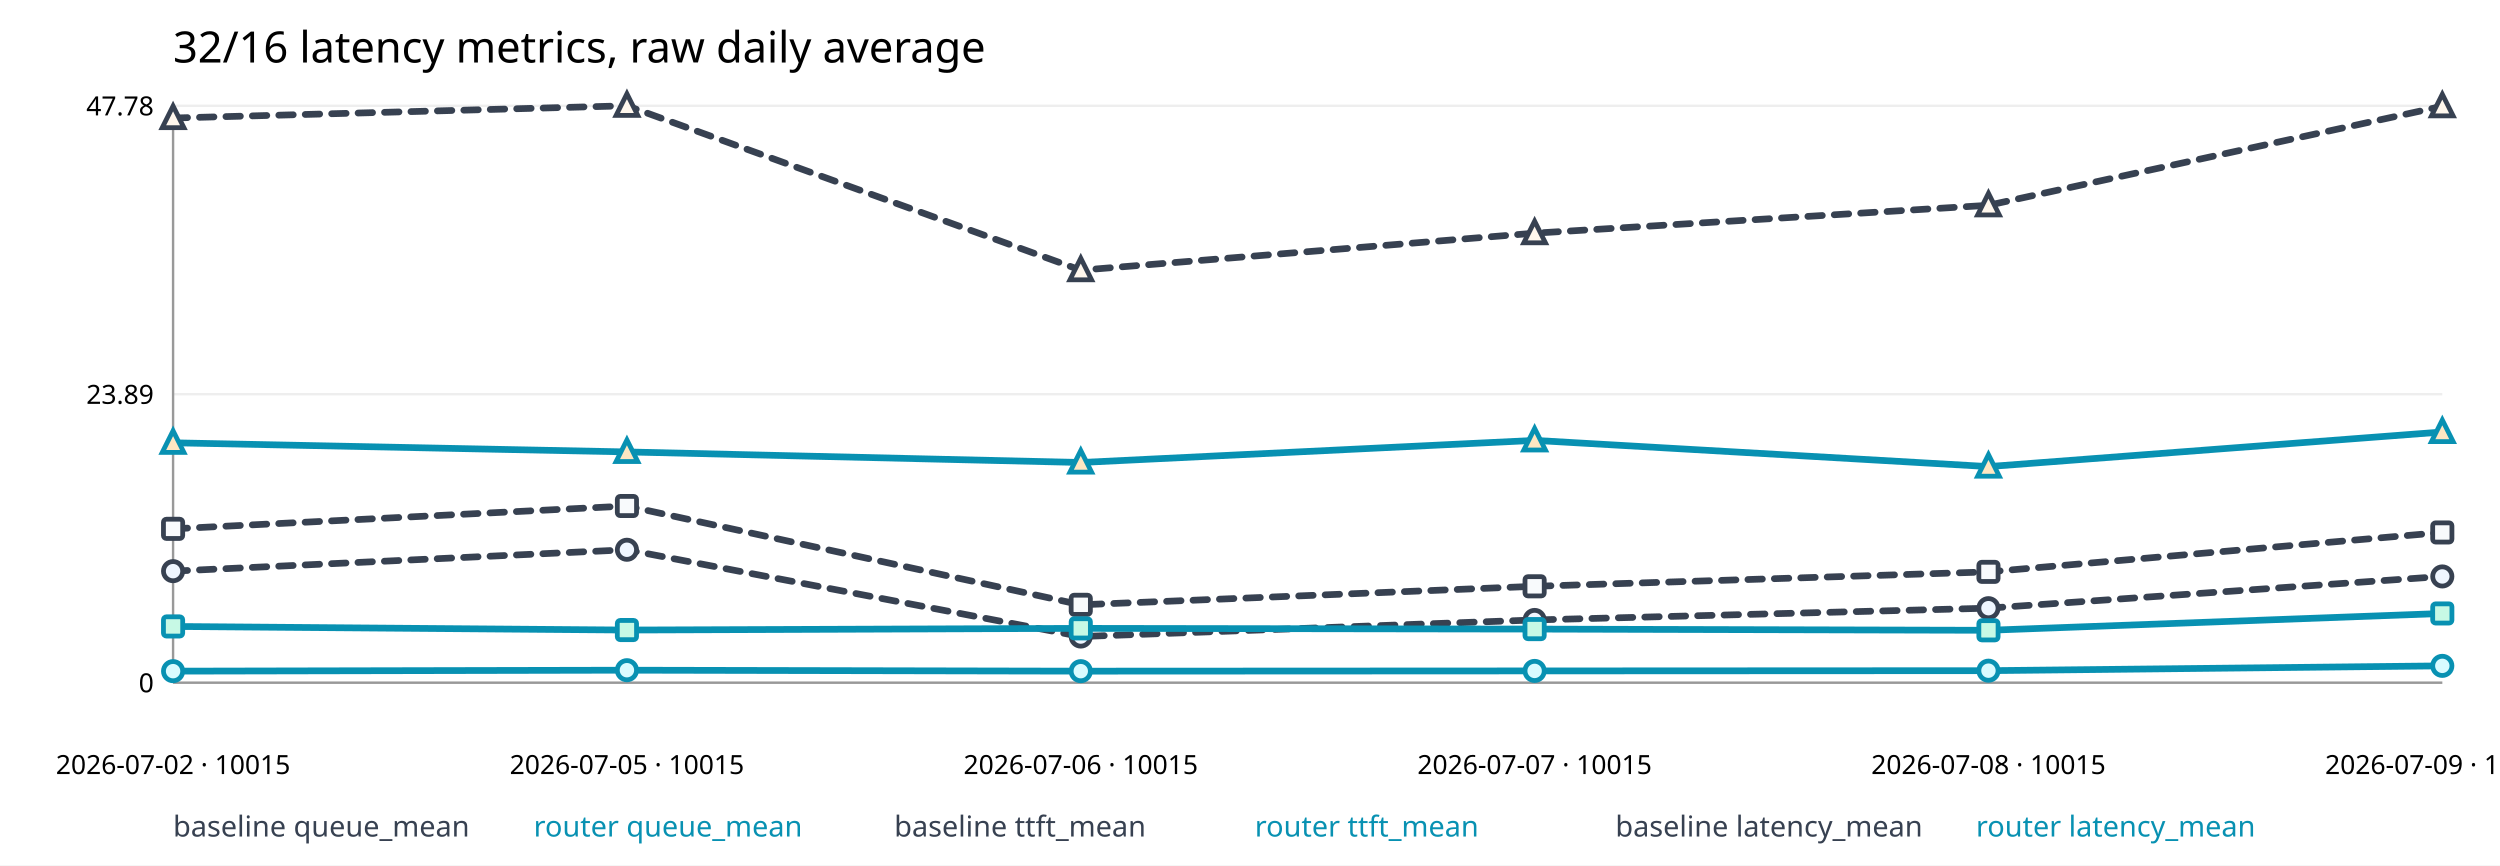
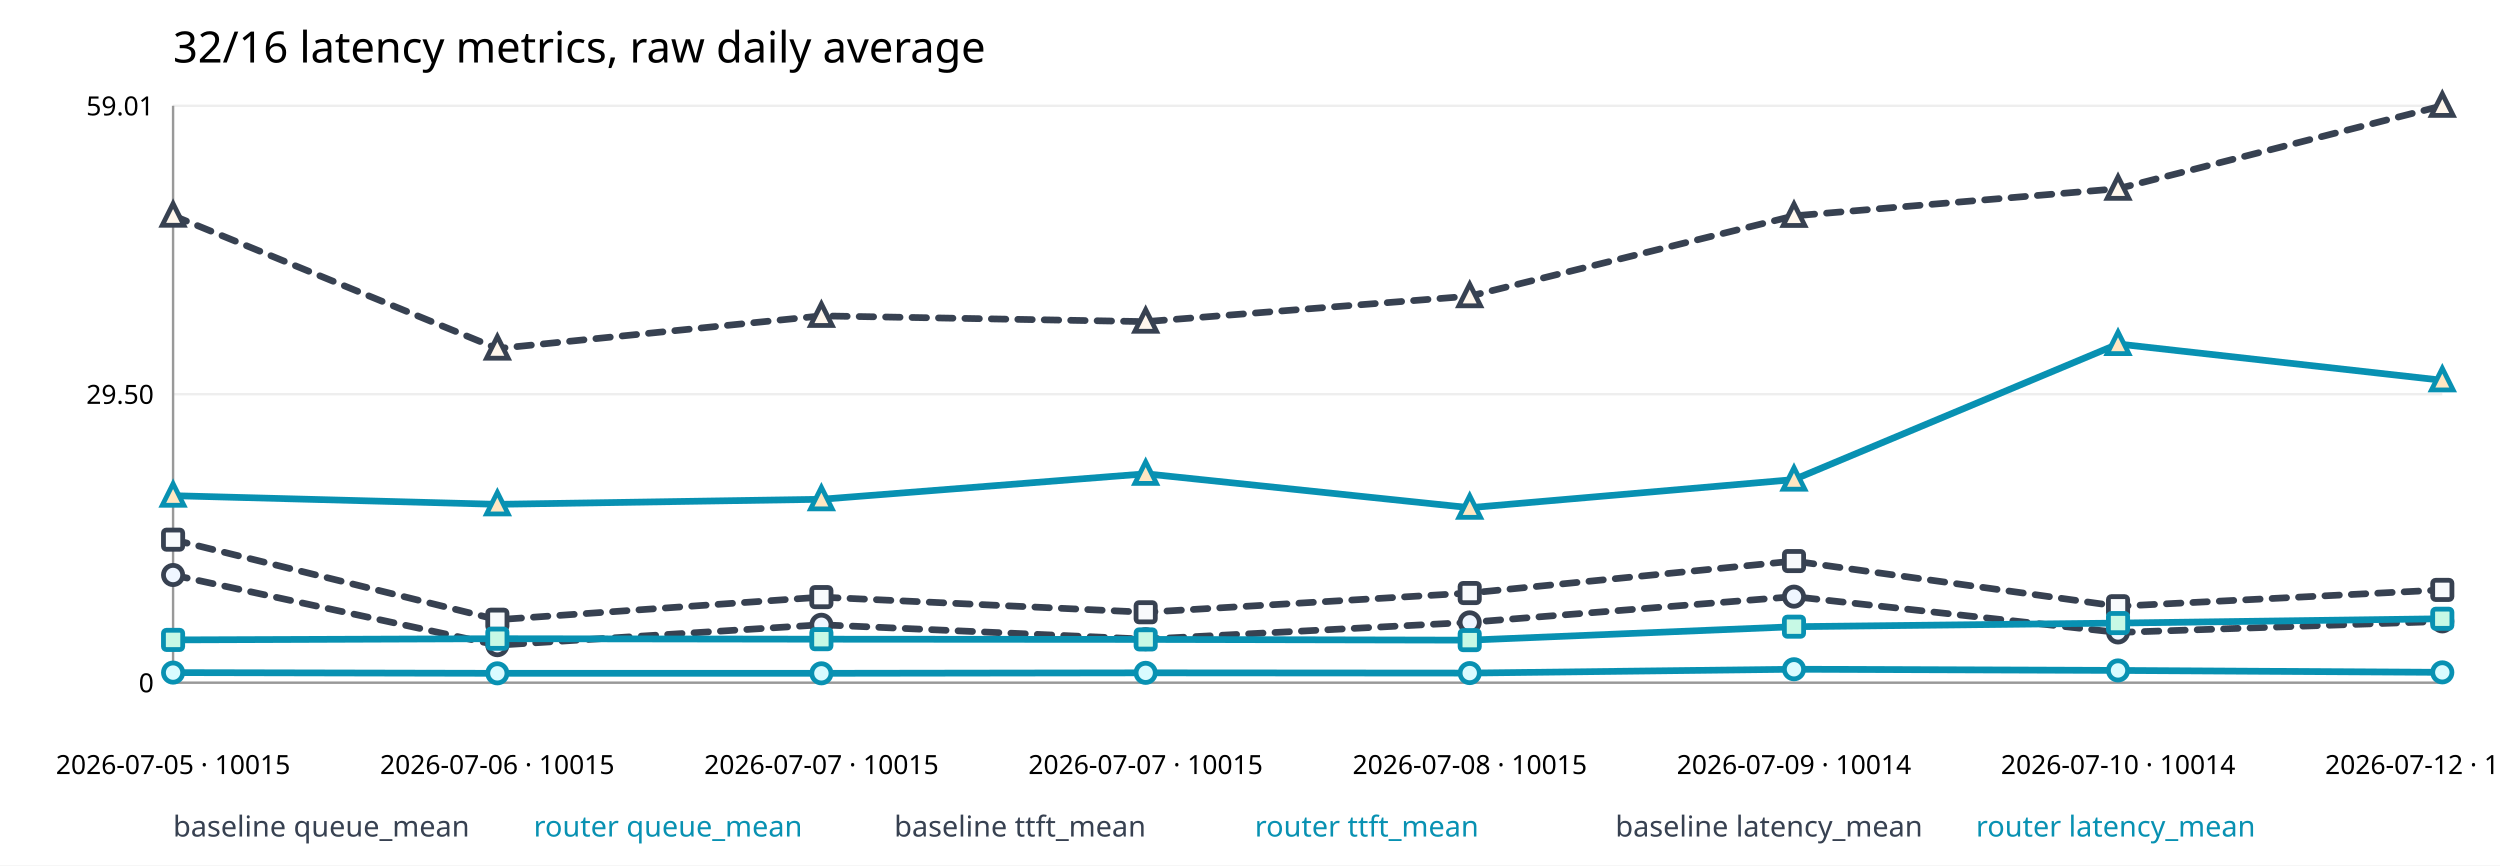
<svg xmlns="http://www.w3.org/2000/svg" width="1040" height="360" viewBox="0 0 1040 360">
  <rect width="100%" height="100%" fill="white" />
  <text x="72" y="26" font-size="18" font-family="sans-serif">32/16 latency metrics, raw daily average</text>
  <line x1="72" y1="284.0" x2="1016" y2="284.0" stroke="#eee" />
  <text x="64" y="288.0" text-anchor="end" font-size="11" font-family="sans-serif">0</text>
  <line x1="72" y1="164.0" x2="1016" y2="164.0" stroke="#eee" />
-   <text x="64" y="168.0" text-anchor="end" font-size="11" font-family="sans-serif">23.89</text>
+   <text x="64" y="168.0" text-anchor="end" font-size="11" font-family="sans-serif">29.50</text>
  <line x1="72" y1="44.0" x2="1016" y2="44.0" stroke="#eee" />
-   <text x="64" y="48.0" text-anchor="end" font-size="11" font-family="sans-serif">47.78</text>
+   <text x="64" y="48.0" text-anchor="end" font-size="11" font-family="sans-serif">59.01</text>
  <line x1="72" y1="284" x2="1016" y2="284" stroke="#999" />
  <line x1="72" y1="44" x2="72" y2="284" stroke="#999" />
-   <text x="72.0" y="322" text-anchor="middle" font-size="11" font-family="sans-serif">2026-07-02 · 10015</text>
-   <text x="260.8" y="322" text-anchor="middle" font-size="11" font-family="sans-serif">2026-07-05 · 10015</text>
-   <text x="449.6" y="322" text-anchor="middle" font-size="11" font-family="sans-serif">2026-07-06 · 10015</text>
-   <text x="638.4" y="322" text-anchor="middle" font-size="11" font-family="sans-serif">2026-07-07 · 10015</text>
-   <text x="827.2" y="322" text-anchor="middle" font-size="11" font-family="sans-serif">2026-07-08 · 10015</text>
-   <text x="1016.0" y="322" text-anchor="middle" font-size="11" font-family="sans-serif">2026-07-09 · 10014</text>
-   <polyline fill="none" stroke="#374151" stroke-width="2.8" stroke-linecap="round" stroke-linejoin="round" stroke-dasharray="6 5" points="72.0,237.6 260.8,228.7 449.6,264.8 638.4,257.9 827.2,253.0 1016.0,239.8" />
-   <circle cx="72.0" cy="237.6" r="4" fill="#eff6ff" stroke="#374151" stroke-width="2" />
-   <circle cx="260.8" cy="228.7" r="4" fill="#eff6ff" stroke="#374151" stroke-width="2" />
-   <circle cx="449.6" cy="264.8" r="4" fill="#eff6ff" stroke="#374151" stroke-width="2" />
-   <circle cx="638.4" cy="257.9" r="4" fill="#eff6ff" stroke="#374151" stroke-width="2" />
-   <circle cx="827.2" cy="253.0" r="4" fill="#eff6ff" stroke="#374151" stroke-width="2" />
-   <circle cx="1016.0" cy="239.8" r="4" fill="#eff6ff" stroke="#374151" stroke-width="2" />
+   <text x="72.0" y="322" text-anchor="middle" font-size="11" font-family="sans-serif">2026-07-05 · 10015</text>
+   <text x="206.857" y="322" text-anchor="middle" font-size="11" font-family="sans-serif">2026-07-06 · 10015</text>
+   <text x="341.714" y="322" text-anchor="middle" font-size="11" font-family="sans-serif">2026-07-07 · 10015</text>
+   <text x="476.571" y="322" text-anchor="middle" font-size="11" font-family="sans-serif">2026-07-07 · 10015</text>
+   <text x="611.429" y="322" text-anchor="middle" font-size="11" font-family="sans-serif">2026-07-08 · 10015</text>
+   <text x="746.286" y="322" text-anchor="middle" font-size="11" font-family="sans-serif">2026-07-09 · 10014</text>
+   <text x="881.143" y="322" text-anchor="middle" font-size="11" font-family="sans-serif">2026-07-10 · 10014</text>
+   <text x="1016.0" y="322" text-anchor="middle" font-size="11" font-family="sans-serif">2026-07-12 · 10014</text>
+   <polyline fill="none" stroke="#374151" stroke-width="2.8" stroke-linecap="round" stroke-linejoin="round" stroke-dasharray="6 5" points="72.0,239.2 206.9,268.4 341.7,259.9 476.6,265.9 611.4,258.9 746.3,248.2 881.1,263.1 1016.0,258.5" />
+   <circle cx="72.0" cy="239.2" r="4" fill="#eff6ff" stroke="#374151" stroke-width="2" />
+   <circle cx="206.9" cy="268.4" r="4" fill="#eff6ff" stroke="#374151" stroke-width="2" />
+   <circle cx="341.7" cy="259.9" r="4" fill="#eff6ff" stroke="#374151" stroke-width="2" />
+   <circle cx="476.6" cy="265.9" r="4" fill="#eff6ff" stroke="#374151" stroke-width="2" />
+   <circle cx="611.4" cy="258.9" r="4" fill="#eff6ff" stroke="#374151" stroke-width="2" />
+   <circle cx="746.3" cy="248.2" r="4" fill="#eff6ff" stroke="#374151" stroke-width="2" />
+   <circle cx="881.1" cy="263.1" r="4" fill="#eff6ff" stroke="#374151" stroke-width="2" />
+   <circle cx="1016.0" cy="258.5" r="4" fill="#eff6ff" stroke="#374151" stroke-width="2" />
  <text x="72" y="348" font-size="12" fill="#374151" font-family="sans-serif">baseline queue_mean</text>
-   <polyline fill="none" stroke="#0891b2" stroke-width="2.8" stroke-linecap="round" stroke-linejoin="round" points="72.0,279.2 260.8,278.8 449.6,279.2 638.4,279.1 827.2,279.0 1016.0,277.0" />
-   <circle cx="72.0" cy="279.2" r="4" fill="#d9fbff" stroke="#0891b2" stroke-width="2" />
-   <circle cx="260.8" cy="278.8" r="4" fill="#d9fbff" stroke="#0891b2" stroke-width="2" />
-   <circle cx="449.6" cy="279.2" r="4" fill="#d9fbff" stroke="#0891b2" stroke-width="2" />
-   <circle cx="638.4" cy="279.1" r="4" fill="#d9fbff" stroke="#0891b2" stroke-width="2" />
-   <circle cx="827.2" cy="279.0" r="4" fill="#d9fbff" stroke="#0891b2" stroke-width="2" />
-   <circle cx="1016.0" cy="277.0" r="4" fill="#d9fbff" stroke="#0891b2" stroke-width="2" />
+   <polyline fill="none" stroke="#0891b2" stroke-width="2.8" stroke-linecap="round" stroke-linejoin="round" points="72.0,279.8 206.9,280.1 341.7,280.1 476.6,279.9 611.4,280.0 746.3,278.4 881.1,278.9 1016.0,279.7" />
+   <circle cx="72.0" cy="279.8" r="4" fill="#d9fbff" stroke="#0891b2" stroke-width="2" />
+   <circle cx="206.9" cy="280.1" r="4" fill="#d9fbff" stroke="#0891b2" stroke-width="2" />
+   <circle cx="341.7" cy="280.1" r="4" fill="#d9fbff" stroke="#0891b2" stroke-width="2" />
+   <circle cx="476.6" cy="279.9" r="4" fill="#d9fbff" stroke="#0891b2" stroke-width="2" />
+   <circle cx="611.4" cy="280.0" r="4" fill="#d9fbff" stroke="#0891b2" stroke-width="2" />
+   <circle cx="746.3" cy="278.4" r="4" fill="#d9fbff" stroke="#0891b2" stroke-width="2" />
+   <circle cx="881.1" cy="278.9" r="4" fill="#d9fbff" stroke="#0891b2" stroke-width="2" />
+   <circle cx="1016.0" cy="279.7" r="4" fill="#d9fbff" stroke="#0891b2" stroke-width="2" />
  <text x="222" y="348" font-size="12" fill="#0891b2" font-family="sans-serif">router queue_mean</text>
-   <polyline fill="none" stroke="#374151" stroke-width="2.8" stroke-linecap="round" stroke-linejoin="round" stroke-dasharray="6 5" points="72.0,220.0 260.8,210.5 449.6,251.6 638.4,243.9 827.2,237.9 1016.0,221.5" />
-   <rect x="68.0" y="216.0" width="8" height="8" rx="1.2" fill="#f8fafc" stroke="#374151" stroke-width="2" />
-   <rect x="256.8" y="206.5" width="8" height="8" rx="1.2" fill="#f8fafc" stroke="#374151" stroke-width="2" />
-   <rect x="445.6" y="247.6" width="8" height="8" rx="1.2" fill="#f8fafc" stroke="#374151" stroke-width="2" />
-   <rect x="634.4" y="239.9" width="8" height="8" rx="1.2" fill="#f8fafc" stroke="#374151" stroke-width="2" />
-   <rect x="823.2" y="233.9" width="8" height="8" rx="1.2" fill="#f8fafc" stroke="#374151" stroke-width="2" />
-   <rect x="1012.0" y="217.5" width="8" height="8" rx="1.2" fill="#f8fafc" stroke="#374151" stroke-width="2" />
+   <polyline fill="none" stroke="#374151" stroke-width="2.8" stroke-linecap="round" stroke-linejoin="round" stroke-dasharray="6 5" points="72.0,224.5 206.9,257.8 341.7,248.4 476.6,254.7 611.4,246.7 746.3,233.4 881.1,252.2 1016.0,245.4" />
+   <rect x="68.0" y="220.5" width="8" height="8" rx="1.2" fill="#f8fafc" stroke="#374151" stroke-width="2" />
+   <rect x="202.9" y="253.8" width="8" height="8" rx="1.2" fill="#f8fafc" stroke="#374151" stroke-width="2" />
+   <rect x="337.7" y="244.4" width="8" height="8" rx="1.2" fill="#f8fafc" stroke="#374151" stroke-width="2" />
+   <rect x="472.6" y="250.7" width="8" height="8" rx="1.2" fill="#f8fafc" stroke="#374151" stroke-width="2" />
+   <rect x="607.4" y="242.7" width="8" height="8" rx="1.2" fill="#f8fafc" stroke="#374151" stroke-width="2" />
+   <rect x="742.3" y="229.4" width="8" height="8" rx="1.2" fill="#f8fafc" stroke="#374151" stroke-width="2" />
+   <rect x="877.1" y="248.2" width="8" height="8" rx="1.2" fill="#f8fafc" stroke="#374151" stroke-width="2" />
+   <rect x="1012.0" y="241.4" width="8" height="8" rx="1.2" fill="#f8fafc" stroke="#374151" stroke-width="2" />
  <text x="372" y="348" font-size="12" fill="#374151" font-family="sans-serif">baseline ttft_mean</text>
-   <polyline fill="none" stroke="#0891b2" stroke-width="2.8" stroke-linecap="round" stroke-linejoin="round" points="72.0,260.6 260.8,262.1 449.6,261.4 638.4,261.7 827.2,262.2 1016.0,255.2" />
-   <rect x="68.0" y="256.6" width="8" height="8" rx="1.2" fill="#c7f9e5" stroke="#0891b2" stroke-width="2" />
-   <rect x="256.8" y="258.1" width="8" height="8" rx="1.2" fill="#c7f9e5" stroke="#0891b2" stroke-width="2" />
-   <rect x="445.6" y="257.4" width="8" height="8" rx="1.2" fill="#c7f9e5" stroke="#0891b2" stroke-width="2" />
-   <rect x="634.4" y="257.7" width="8" height="8" rx="1.2" fill="#c7f9e5" stroke="#0891b2" stroke-width="2" />
-   <rect x="823.2" y="258.2" width="8" height="8" rx="1.2" fill="#c7f9e5" stroke="#0891b2" stroke-width="2" />
-   <rect x="1012.0" y="251.2" width="8" height="8" rx="1.2" fill="#c7f9e5" stroke="#0891b2" stroke-width="2" />
+   <polyline fill="none" stroke="#0891b2" stroke-width="2.8" stroke-linecap="round" stroke-linejoin="round" points="72.0,266.2 206.9,265.7 341.7,265.9 476.6,266.0 611.4,266.3 746.3,260.7 881.1,259.2 1016.0,257.4" />
+   <rect x="68.0" y="262.2" width="8" height="8" rx="1.2" fill="#c7f9e5" stroke="#0891b2" stroke-width="2" />
+   <rect x="202.9" y="261.7" width="8" height="8" rx="1.2" fill="#c7f9e5" stroke="#0891b2" stroke-width="2" />
+   <rect x="337.7" y="261.9" width="8" height="8" rx="1.2" fill="#c7f9e5" stroke="#0891b2" stroke-width="2" />
+   <rect x="472.6" y="262.0" width="8" height="8" rx="1.2" fill="#c7f9e5" stroke="#0891b2" stroke-width="2" />
+   <rect x="607.4" y="262.3" width="8" height="8" rx="1.2" fill="#c7f9e5" stroke="#0891b2" stroke-width="2" />
+   <rect x="742.3" y="256.7" width="8" height="8" rx="1.2" fill="#c7f9e5" stroke="#0891b2" stroke-width="2" />
+   <rect x="877.1" y="255.2" width="8" height="8" rx="1.2" fill="#c7f9e5" stroke="#0891b2" stroke-width="2" />
+   <rect x="1012.0" y="253.4" width="8" height="8" rx="1.2" fill="#c7f9e5" stroke="#0891b2" stroke-width="2" />
  <text x="522" y="348" font-size="12" fill="#0891b2" font-family="sans-serif">router ttft_mean</text>
-   <polyline fill="none" stroke="#374151" stroke-width="2.8" stroke-linecap="round" stroke-linejoin="round" stroke-dasharray="6 5" points="72.0,49.1 260.8,44.0 449.6,112.4 638.4,97.0 827.2,85.4 1016.0,44.2" />
-   <polygon points="72.0,44.1 67.5,53.1 76.5,53.1" fill="#fff7ed" stroke="#374151" stroke-width="2" />
-   <polygon points="260.8,39.0 256.3,48.0 265.3,48.0" fill="#fff7ed" stroke="#374151" stroke-width="2" />
-   <polygon points="449.6,107.4 445.1,116.4 454.1,116.4" fill="#fff7ed" stroke="#374151" stroke-width="2" />
-   <polygon points="638.4,92.0 633.9,101.0 642.9,101.0" fill="#fff7ed" stroke="#374151" stroke-width="2" />
-   <polygon points="827.2,80.4 822.7,89.4 831.7,89.4" fill="#fff7ed" stroke="#374151" stroke-width="2" />
-   <polygon points="1016.0,39.2 1011.5,48.2 1020.5,48.2" fill="#fff7ed" stroke="#374151" stroke-width="2" />
+   <polyline fill="none" stroke="#374151" stroke-width="2.8" stroke-linecap="round" stroke-linejoin="round" stroke-dasharray="6 5" points="72.0,89.7 206.9,145.0 341.7,131.4 476.6,133.8 611.4,123.2 746.3,89.8 881.1,78.5 1016.0,44.0" />
+   <polygon points="72.0,84.7 67.5,93.7 76.5,93.7" fill="#fff7ed" stroke="#374151" stroke-width="2" />
+   <polygon points="206.9,140.0 202.4,149.0 211.4,149.0" fill="#fff7ed" stroke="#374151" stroke-width="2" />
+   <polygon points="341.7,126.4 337.2,135.4 346.2,135.4" fill="#fff7ed" stroke="#374151" stroke-width="2" />
+   <polygon points="476.6,128.8 472.1,137.8 481.1,137.8" fill="#fff7ed" stroke="#374151" stroke-width="2" />
+   <polygon points="611.4,118.2 606.9,127.2 615.9,127.2" fill="#fff7ed" stroke="#374151" stroke-width="2" />
+   <polygon points="746.3,84.8 741.8,93.8 750.8,93.8" fill="#fff7ed" stroke="#374151" stroke-width="2" />
+   <polygon points="881.1,73.5 876.6,82.5 885.6,82.5" fill="#fff7ed" stroke="#374151" stroke-width="2" />
+   <polygon points="1016.0,39.0 1011.5,48.0 1020.5,48.0" fill="#fff7ed" stroke="#374151" stroke-width="2" />
  <text x="672" y="348" font-size="12" fill="#374151" font-family="sans-serif">baseline latency_mean</text>
-   <polyline fill="none" stroke="#0891b2" stroke-width="2.8" stroke-linecap="round" stroke-linejoin="round" points="72.0,184.2 260.8,188.0 449.6,192.4 638.4,183.2 827.2,194.1 1016.0,179.7" />
-   <polygon points="72.0,179.2 67.5,188.2 76.5,188.2" fill="#ffe7c2" stroke="#0891b2" stroke-width="2" />
-   <polygon points="260.8,183.0 256.3,192.0 265.3,192.0" fill="#ffe7c2" stroke="#0891b2" stroke-width="2" />
-   <polygon points="449.6,187.4 445.1,196.4 454.1,196.4" fill="#ffe7c2" stroke="#0891b2" stroke-width="2" />
-   <polygon points="638.4,178.2 633.9,187.2 642.9,187.2" fill="#ffe7c2" stroke="#0891b2" stroke-width="2" />
-   <polygon points="827.2,189.1 822.7,198.1 831.7,198.1" fill="#ffe7c2" stroke="#0891b2" stroke-width="2" />
-   <polygon points="1016.0,174.7 1011.5,183.7 1020.5,183.7" fill="#ffe7c2" stroke="#0891b2" stroke-width="2" />
+   <polyline fill="none" stroke="#0891b2" stroke-width="2.8" stroke-linecap="round" stroke-linejoin="round" points="72.0,206.2 206.9,209.8 341.7,207.7 476.6,197.1 611.4,211.2 746.3,199.5 881.1,143.1 1016.0,158.2" />
+   <polygon points="72.0,201.2 67.5,210.2 76.5,210.2" fill="#ffe7c2" stroke="#0891b2" stroke-width="2" />
+   <polygon points="206.9,204.8 202.4,213.8 211.4,213.8" fill="#ffe7c2" stroke="#0891b2" stroke-width="2" />
+   <polygon points="341.7,202.7 337.2,211.7 346.2,211.7" fill="#ffe7c2" stroke="#0891b2" stroke-width="2" />
+   <polygon points="476.6,192.1 472.1,201.1 481.1,201.1" fill="#ffe7c2" stroke="#0891b2" stroke-width="2" />
+   <polygon points="611.4,206.2 606.9,215.2 615.9,215.2" fill="#ffe7c2" stroke="#0891b2" stroke-width="2" />
+   <polygon points="746.3,194.5 741.8,203.5 750.8,203.5" fill="#ffe7c2" stroke="#0891b2" stroke-width="2" />
+   <polygon points="881.1,138.1 876.6,147.1 885.6,147.1" fill="#ffe7c2" stroke="#0891b2" stroke-width="2" />
+   <polygon points="1016.0,153.2 1011.5,162.2 1020.5,162.2" fill="#ffe7c2" stroke="#0891b2" stroke-width="2" />
  <text x="822" y="348" font-size="12" fill="#0891b2" font-family="sans-serif">router latency_mean</text>
</svg>
